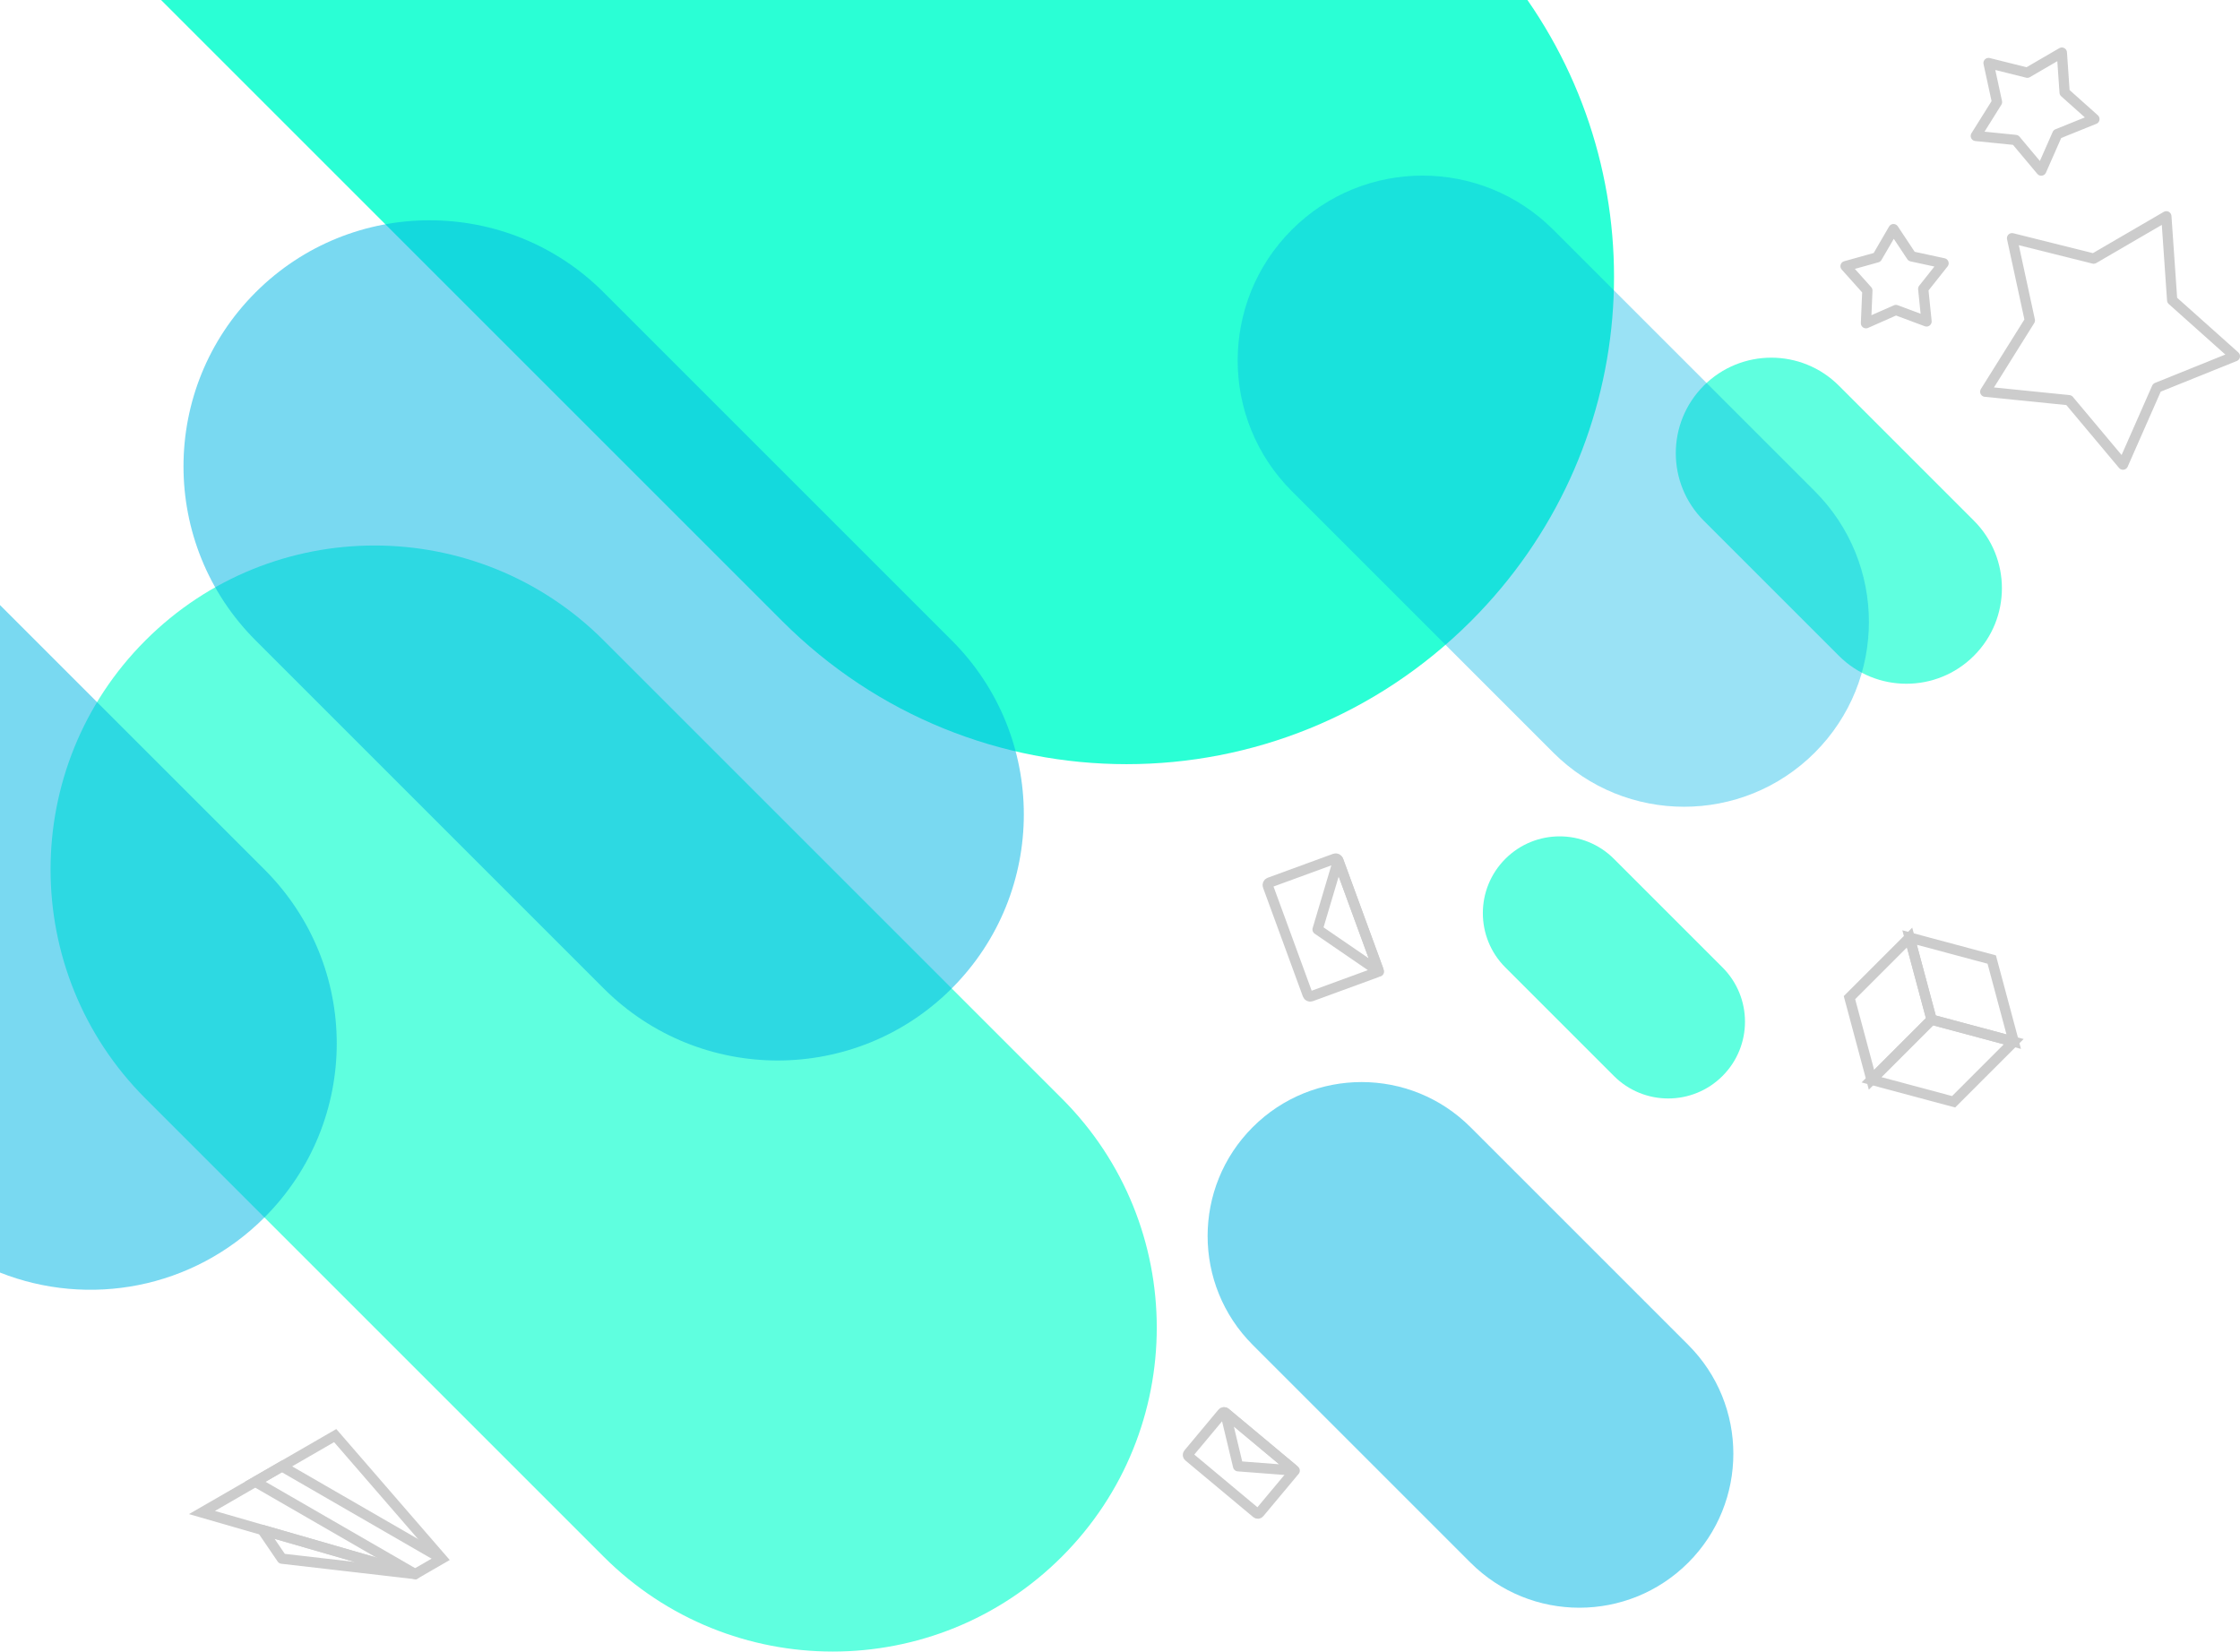
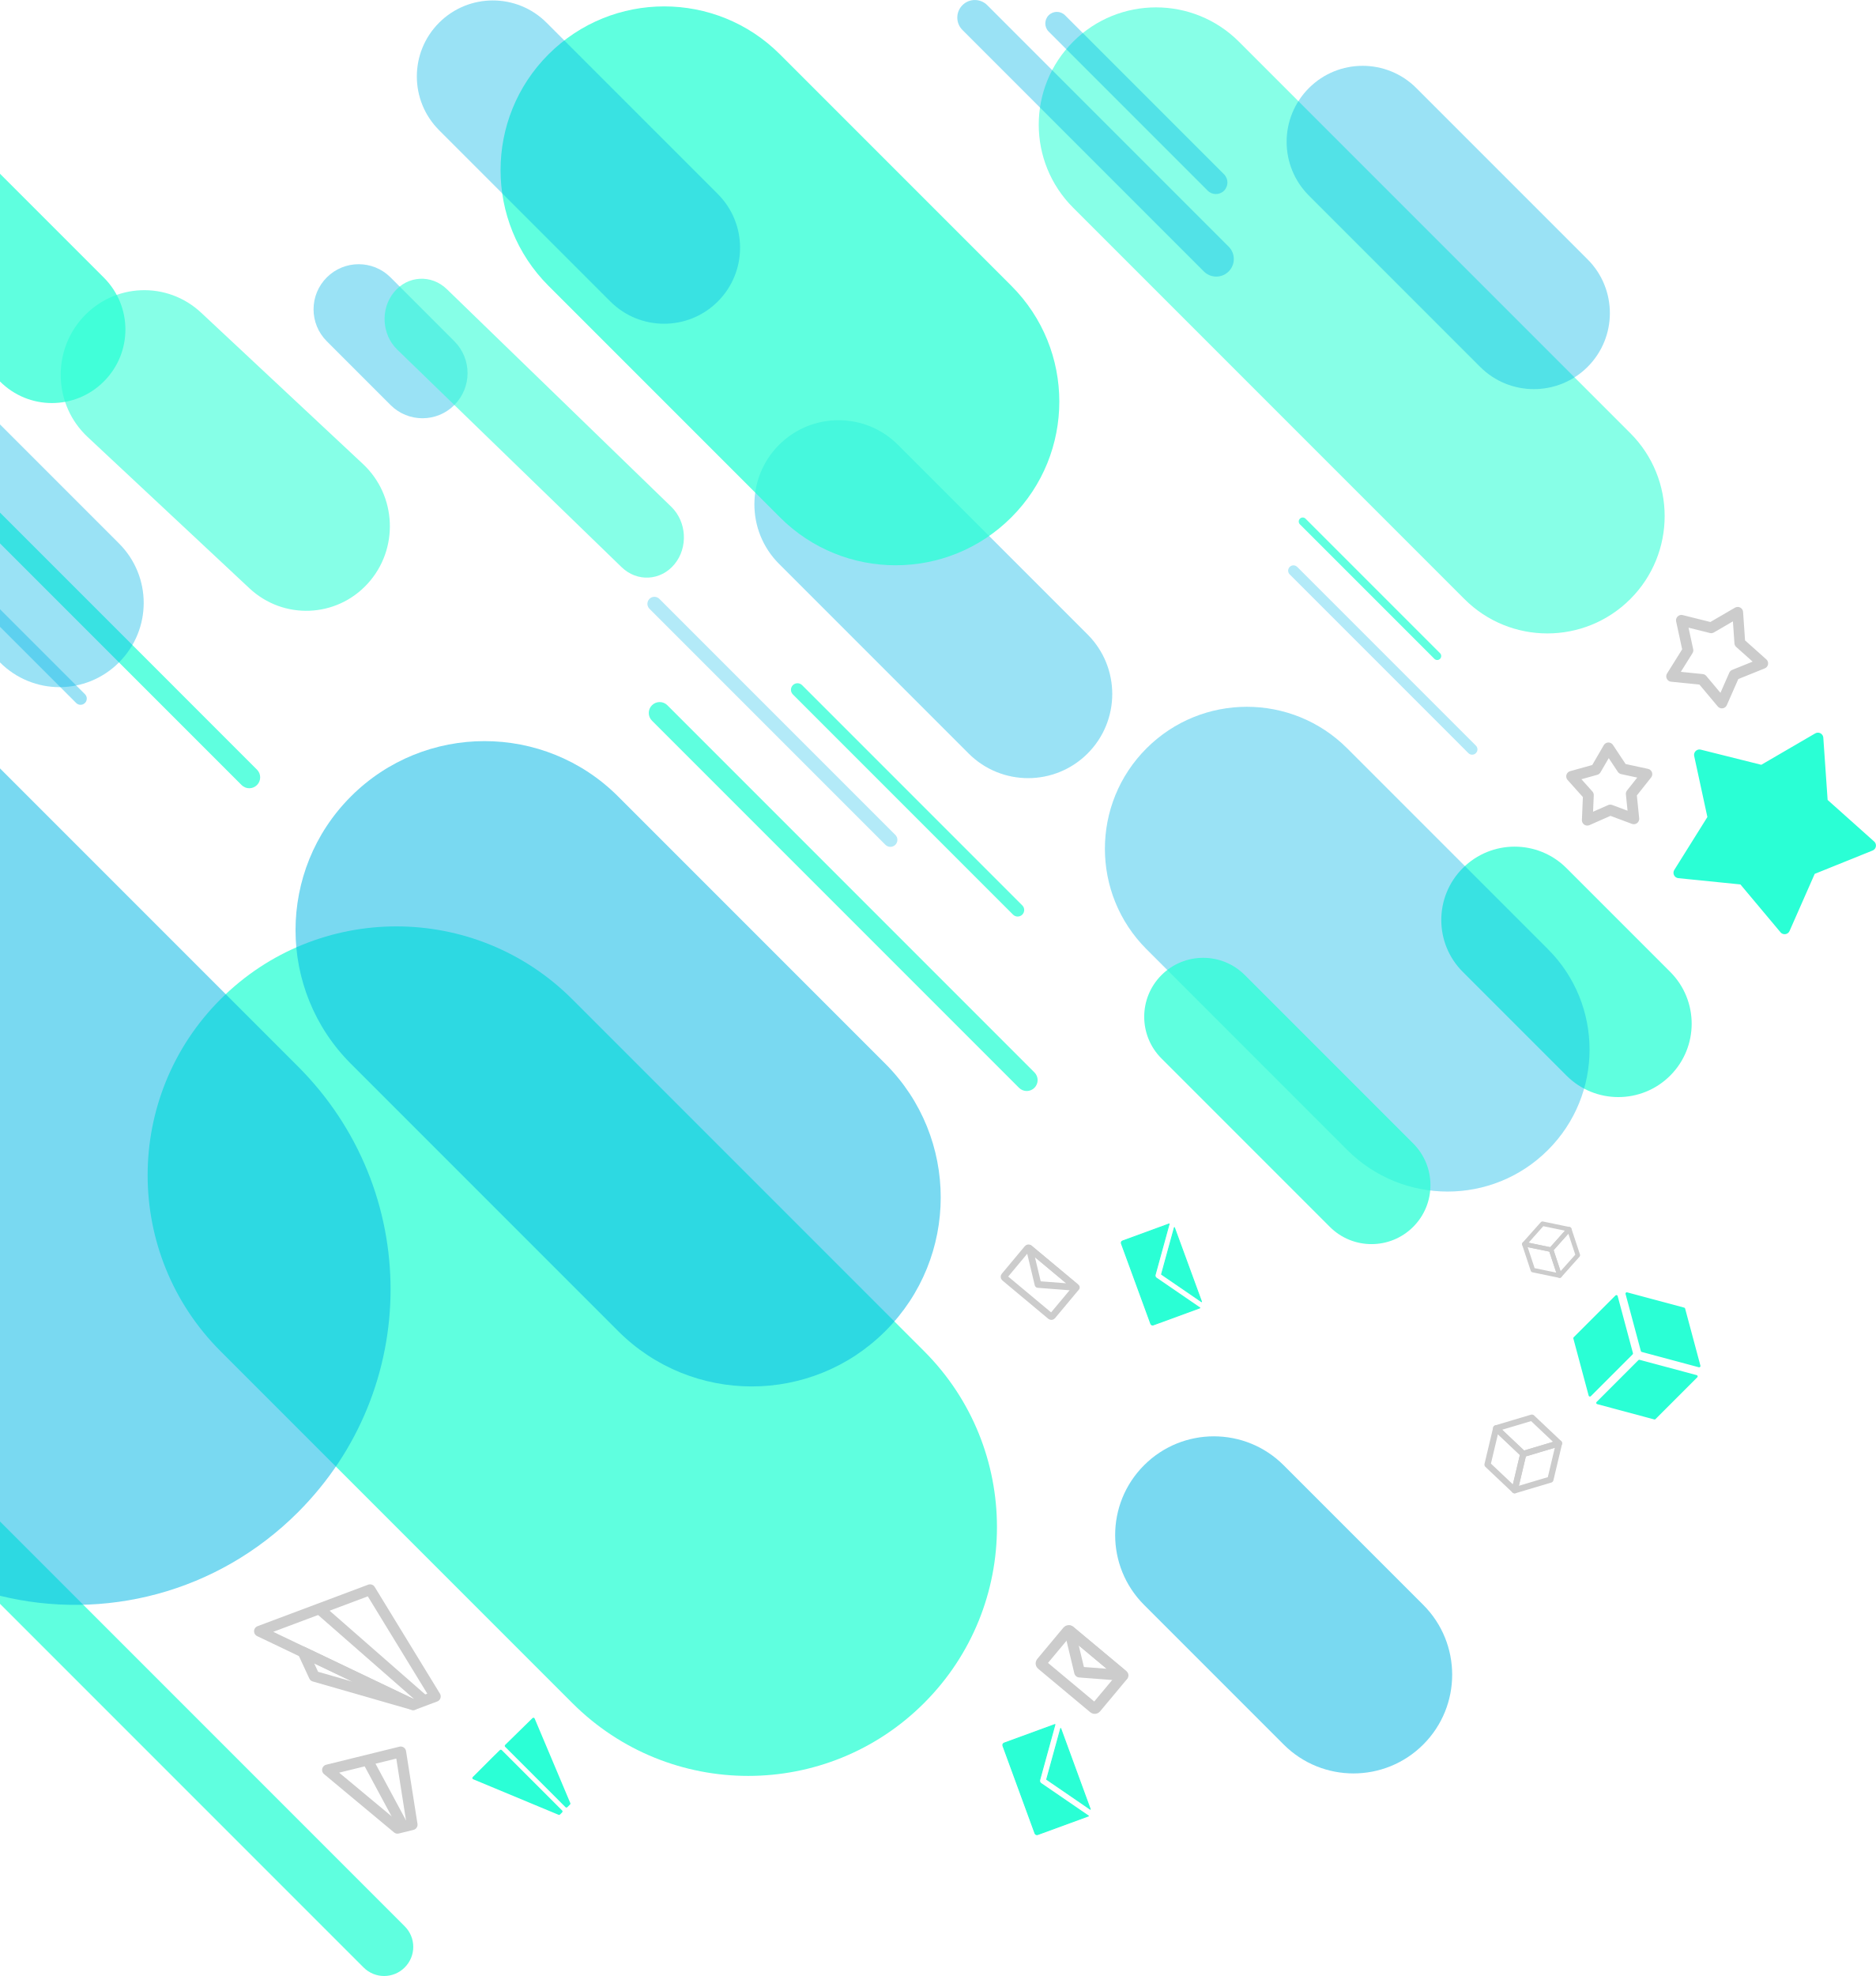
- <svg xmlns="http://www.w3.org/2000/svg" width="874.567" height="645.025" viewBox="0 0 231.396 170.663" version="1.1" id="svg5" xml:space="preserve">
+ <svg xmlns="http://www.w3.org/2000/svg" width="695.01" height="731.921" viewBox="0 0 183.888 193.654" version="1.1" id="svg5" xml:space="preserve">
  <defs id="defs2">
    <rect x="1665.803" y="175.768" width="872.183" height="298.273" id="rect5677" />
    <rect x="1805.619" y="150.468" width="732.368" height="332.894" id="rect5671" />
    <rect x="1665.803" y="175.768" width="872.183" height="298.273" id="rect8036" />
    <rect x="1665.803" y="175.768" width="872.183" height="298.273" id="rect836" />
    <rect x="1665.803" y="175.768" width="872.183" height="298.273" id="rect52157" />
    <rect x="1665.803" y="175.768" width="872.183" height="298.273" id="rect52175" />
    <rect x="1665.803" y="175.768" width="872.183" height="298.273" id="rect52345" />
  </defs>
-   <g id="layer1">
+   <g id="layer1" transform="translate(251.5591,138.386)">
    <text xml:space="preserve" transform="scale(0.2645833)" id="text5669" style="font-style:normal;font-weight:normal;font-size:40px;line-height:1.25;font-family:sans-serif;white-space:pre;shape-inside:url(#rect5671);display:inline;fill:#000000;fill-opacity:1;stroke:none" />
-     <g id="g54887">
-       <path id="rect38720" style="opacity:1;mix-blend-mode:normal;fill:#2affd5;fill-opacity:1;fill-rule:evenodd;stroke:none;stroke-width:0.765;stroke-linecap:round;stroke-linejoin:round;stroke-dasharray:none;stroke-opacity:0.867" d="m 11.764,-11.764 h 90.75 c 27.87,0 50.308,-22.437 50.308,-50.308 0,-24.776 -17.733,-45.258 -41.251,-49.5 z" transform="rotate(45)" />
-       <rect style="opacity:0.751;fill:#2affd5;fill-opacity:1;fill-rule:evenodd;stroke:none;stroke-width:0.765;stroke-linecap:round;stroke-linejoin:round;stroke-dasharray:none;stroke-opacity:0.867" id="rect34104" width="133.879" height="66.939" x="57.409" y="2.689" ry="33.47" transform="rotate(45)" />
-       <rect style="opacity:0.751;fill:#00b6e5;fill-opacity:0.698;fill-rule:evenodd;stroke:none;stroke-width:0.765;stroke-linecap:round;stroke-linejoin:round;stroke-dasharray:none;stroke-opacity:0.867" id="rect34106" width="101.701" height="50.85" x="40.028" y="-22.736" ry="25.425" transform="rotate(45)" />
-       <rect style="opacity:0.751;fill:#2affd5;fill-opacity:1;fill-rule:evenodd;stroke:none;stroke-width:0.765;stroke-linecap:round;stroke-linejoin:round;stroke-dasharray:none;stroke-opacity:0.867" id="rect34108" width="39.468" height="19.734" x="152.626" y="-106.146" ry="9.867" transform="rotate(45)" />
-       <rect style="opacity:0.751;fill:#00b7e6;fill-opacity:0.525;fill-rule:evenodd;stroke:none;stroke-width:0.765;stroke-linecap:round;stroke-linejoin:round;stroke-dasharray:none;stroke-opacity:0.867" id="rect34110" width="76.399" height="38.199" x="111.144" y="-96.678" ry="19.1" transform="rotate(45)" />
-       <rect style="opacity:0.751;fill:#2affd5;fill-opacity:1;fill-rule:evenodd;stroke:none;stroke-width:0.765;stroke-linecap:round;stroke-linejoin:round;stroke-dasharray:none;stroke-opacity:0.867" id="rect34745" width="31.725" height="15.863" x="172.702" y="-55.146" ry="7.931" transform="rotate(45)" />
-       <path id="rect34765" style="opacity:0.751;fill:#00b6e5;fill-opacity:0.698;fill-rule:evenodd;stroke-width:0.765;stroke-linecap:round;stroke-linejoin:round;stroke-opacity:0.867" d="M 44.204,44.204 92.967,92.967 C 101.982,89.066 108.259,80.108 108.259,69.628 c 0,-14.086 -11.34,-25.425 -25.425,-25.425 z" transform="rotate(45)" />
-       <rect style="opacity:0.751;fill:#00b6e5;fill-opacity:0.698;fill-rule:evenodd;stroke:none;stroke-width:0.765;stroke-linecap:round;stroke-linejoin:round;stroke-dasharray:none;stroke-opacity:0.867" id="rect34767" width="63.627" height="31.813" x="173.85" y="-25.067" ry="15.907" transform="rotate(45)" />
-       <path style="opacity:1;fill:none;fill-opacity:1;fill-rule:evenodd;stroke:#cccccc;stroke-width:0.358;stroke-linecap:round;stroke-linejoin:round;stroke-dasharray:none;stroke-opacity:1" id="path48071" d="m 189.561,90.846 0.096,2.935 2.117,2.035 -2.762,0.998 -1.281,2.642 -1.803,-2.318 -2.909,-0.402 1.647,-2.431 -0.516,-2.891 2.821,0.816 z" transform="matrix(2.956877,-0.1080848,0.1080848,2.956877,-346.5405,-225.7848)" />
-       <path style="fill:none;stroke:#cccccc;stroke-width:1.058;stroke-linecap:butt;stroke-linejoin:miter;stroke-dasharray:none;stroke-opacity:1" d="m 199.538,105.347 8.485,2.274 -2.274,-8.485 -8.485,-2.274 z" id="path48179" />
-       <path style="fill:none;stroke:#cccccc;stroke-width:1.058;stroke-linecap:butt;stroke-linejoin:miter;stroke-dasharray:none;stroke-opacity:1" d="m 208.023,107.62 -6.211,6.211 -8.485,-2.274 6.211,-6.211 z" id="path48181" />
-       <path style="fill:none;stroke:#cccccc;stroke-width:1.058;stroke-linecap:butt;stroke-linejoin:miter;stroke-dasharray:none;stroke-opacity:1" d="m 193.327,111.558 -2.274,-8.485 6.211,-6.211 2.274,8.485 z" id="path48183" />
-       <path style="opacity:1;fill:none;fill-opacity:1;fill-rule:evenodd;stroke:#cccccc;stroke-width:0.92;stroke-linecap:round;stroke-linejoin:round;stroke-dasharray:none;stroke-opacity:1" id="path49406" d="m 189.561,90.846 0.096,2.935 2.117,2.035 -2.762,0.998 -1.281,2.642 -1.803,-2.318 -2.909,-0.402 1.647,-2.431 -0.516,-2.891 2.821,0.816 z" transform="matrix(0.877408,0.7442879,-0.7442879,0.877408,102.0656,-193.5966)" />
-       <path style="opacity:1;fill:none;fill-opacity:1;fill-rule:evenodd;stroke:#cccccc;stroke-width:0.753;stroke-linecap:round;stroke-linejoin:round;stroke-dasharray:none;stroke-opacity:1" id="path49408" d="m 189.561,90.846 0.096,2.935 2.117,2.035 -2.762,0.998 -1.281,2.642 -1.803,-2.318 -2.909,-0.402 1.647,-2.431 -0.516,-2.891 2.821,0.816 z" transform="matrix(1.404858,-0.05135273,0.05135273,1.404858,-57.97821,-112.4567)" />
-       <path style="fill:none;stroke:#cccccc;stroke-width:1.058;stroke-linecap:butt;stroke-linejoin:miter;stroke-dasharray:none;stroke-opacity:1" d="m 34.627,148.319 -13.766,7.948 22.026,6.358 2.753,-1.59 z" id="path49410" />
-       <path style="fill:none;stroke:#cccccc;stroke-width:1.058;stroke-linecap:butt;stroke-linejoin:miter;stroke-dasharray:none;stroke-opacity:1" d="m 45.64,161.036 -16.519,-9.537 -2.753,1.59 16.519,9.537" id="path49412" />
-       <path style="fill:none;stroke:#cccccc;stroke-width:1.058;stroke-linecap:butt;stroke-linejoin:round;stroke-dasharray:none;stroke-opacity:1" d="m 42.887,162.625 -13.766,-1.59 -2.021,-2.968 z" id="path49414" />
-       <rect style="opacity:1;fill:none;fill-opacity:1;fill-rule:evenodd;stroke:#cccccc;stroke-width:1.058;stroke-linecap:round;stroke-linejoin:round;stroke-dasharray:none;stroke-opacity:1" id="rect49416" width="9.554" height="5.905" x="190.486" y="30.927" ry="0.207" transform="rotate(39.85447)" />
-       <path style="fill:none;stroke:#cccccc;stroke-width:1.058;stroke-linecap:butt;stroke-linejoin:round;stroke-dasharray:none;stroke-opacity:1" d="m 133.747,151.936 -7.176,-5.99 1.327,5.542 z" id="path49420" />
-       <rect style="opacity:1;fill:none;fill-opacity:1;fill-rule:evenodd;stroke:#cccccc;stroke-width:1.058;stroke-linecap:round;stroke-linejoin:round;stroke-dasharray:none;stroke-opacity:1" id="rect49491" width="12.519" height="7.737" x="130.707" y="-99.261" ry="0.271" transform="rotate(69.89326)" />
-       <path style="fill:none;stroke:#cccccc;stroke-width:1.058;stroke-linecap:butt;stroke-linejoin:round;stroke-dasharray:none;stroke-opacity:1" d="m 142.448,100.374 -4.21,-11.501 -2.13,7.156 z" id="path49493" />
-     </g>
+     <rect style="opacity:0.751;fill:#2affd5;fill-opacity:1;fill-rule:evenodd;stroke:none;stroke-width:0.765;stroke-linecap:round;stroke-linejoin:round;stroke-dasharray:none;stroke-opacity:0.867" id="rect34104" width="97.539" height="48.769" x="-191.201" y="109.606" ry="24.385" transform="rotate(45)" />
+     <rect style="opacity:0.751;fill:#00b6e5;fill-opacity:0.698;fill-rule:evenodd;stroke:none;stroke-width:0.765;stroke-linecap:round;stroke-linejoin:round;stroke-dasharray:none;stroke-opacity:0.867" id="rect34106" width="74.095" height="37.047" x="-196.217" y="92.376" ry="18.524" transform="rotate(45)" />
+     <rect style="opacity:0.751;fill:#2affd5;fill-opacity:1;fill-rule:evenodd;stroke:none;stroke-width:0.765;stroke-linecap:round;stroke-linejoin:round;stroke-dasharray:none;stroke-opacity:0.867" id="rect34108" width="28.755" height="14.378" x="-114.183" y="31.607" ry="7.189" transform="rotate(45)" />
+     <rect style="opacity:0.751;fill:#00b7e6;fill-opacity:0.525;fill-rule:evenodd;stroke:none;stroke-width:0.765;stroke-linecap:round;stroke-linejoin:round;stroke-dasharray:none;stroke-opacity:0.867" id="rect34110" width="55.661" height="27.83" x="-144.405" y="38.505" ry="13.915" transform="rotate(45)" />
+     <rect style="opacity:0.751;fill:#2affd5;fill-opacity:1;fill-rule:evenodd;stroke:none;stroke-width:0.765;stroke-linecap:round;stroke-linejoin:round;stroke-dasharray:none;stroke-opacity:0.867" id="rect34745" width="34.893" height="11.557" x="-127.654" y="61.313" ry="5.778" transform="rotate(45)" />
+     <rect style="opacity:0.751;fill:#00b6e5;fill-opacity:0.698;fill-rule:evenodd;stroke:none;stroke-width:0.639;stroke-linecap:round;stroke-linejoin:round;stroke-dasharray:none;stroke-opacity:0.867" id="rect34767" width="38.705" height="19.352" x="-94.894" y="92.59" ry="9.676" transform="rotate(45)" />
+     <path style="fill:#2affd5;fill-opacity:1;fill-rule:evenodd;stroke:#2affd5;stroke-width:0.491;stroke-linecap:round;stroke-linejoin:round;stroke-dasharray:none;stroke-opacity:1" id="path48071" d="m 189.561,90.846 0.096,2.935 2.117,2.035 -2.762,0.998 -1.281,2.642 -1.803,-2.318 -2.909,-0.402 1.647,-2.431 -0.516,-2.891 2.821,0.816 z" transform="matrix(2.154255,-0.07874598,0.07874598,2.154255,-488.8747,-246.8321)" />
+     <path id="path48179" style="fill:#2affd5;fill-opacity:1;stroke:#2affd5;stroke-width:0.258;stroke-linecap:butt;stroke-linejoin:round;stroke-dasharray:none;stroke-opacity:1" d="m -92.091,-11.607 1.499,5.592 5.591,1.5 -1.499,-5.593 z m -1.022,0.273 -4.094,4.094 1.499,5.592 4.093,-4.094 z m 2.245,6.34 -4.092,4.094 5.591,1.498 4.093,-4.093 z" />
+     <path style="fill:none;fill-opacity:1;fill-rule:evenodd;stroke:#cccccc;stroke-width:1.263;stroke-linecap:round;stroke-linejoin:round;stroke-dasharray:none;stroke-opacity:1" id="path49406" d="m 189.561,90.846 0.096,2.935 2.117,2.035 -2.762,0.998 -1.281,2.642 -1.803,-2.318 -2.909,-0.402 1.647,-2.431 -0.516,-2.891 2.821,0.816 z" transform="matrix(0.6392423,0.5422567,-0.5422567,0.6392423,-162.0393,-223.3811)" />
+     <path style="fill:none;fill-opacity:1;fill-rule:evenodd;stroke:#cccccc;stroke-width:1.033;stroke-linecap:round;stroke-linejoin:round;stroke-dasharray:none;stroke-opacity:1" id="path49408" d="m 189.561,90.846 0.096,2.935 2.117,2.035 -2.762,0.998 -1.281,2.642 -1.803,-2.318 -2.909,-0.402 1.647,-2.431 -0.516,-2.891 2.821,0.816 z" transform="matrix(1.02352,-0.03741342,0.03741342,1.02352,-278.6404,-164.266)" />
+     <path style="fill:none;stroke:#cccccc;stroke-width:1.058;stroke-linecap:butt;stroke-linejoin:round;stroke-dasharray:none;stroke-opacity:1" d="m -215.282,17.413 -10.844,4.067 15.07,7.202 2.169,-0.813 z" id="path49410" />
+     <path style="fill:none;stroke:#cccccc;stroke-width:1.058;stroke-linecap:butt;stroke-linejoin:round;stroke-dasharray:none;stroke-opacity:1" d="m -211.055,28.682 -9.703,-2.788 -1.098,-2.374 z" id="path49414" />
+     <rect style="fill:none;fill-opacity:1;fill-rule:evenodd;stroke:#cccccc;stroke-width:1.058;stroke-linecap:round;stroke-linejoin:round;stroke-dasharray:none;stroke-opacity:1" id="rect49416" width="6.961" height="4.302" x="-99.026" y="110.475" ry="0.151" transform="rotate(39.85447)" />
+     <path style="fill:none;stroke:#cccccc;stroke-width:1.058;stroke-linecap:butt;stroke-linejoin:round;stroke-dasharray:none;stroke-opacity:1" d="m -141.473,25.81 -5.228,-4.364 0.967,4.038 z" id="path49420" />
+     <path id="rect49491" style="fill:#2affd5;fill-opacity:1;fill-rule:evenodd;stroke:#2affd5;stroke-width:0.094;stroke-linecap:round;stroke-linejoin:round;stroke-dasharray:none;stroke-opacity:1" d="m -136.958,-18.435 -4.563,1.67 c -0.099,0.036 -0.149,0.145 -0.113,0.244 l 2.881,7.868 c 0.036,0.099 0.145,0.149 0.243,0.113 l 4.563,-1.671 -4.261,-2.919 a 0.297,0.297 0 0 1 -0.119,-0.324 z m 0.518,0.356 -1.258,4.579 3.918,2.684 z" />
+     <path id="rect624" style="opacity:0.751;fill:#2affd5;fill-opacity:1;fill-rule:evenodd;stroke:none;stroke-width:0.315;stroke-linecap:round;stroke-linejoin:round;stroke-dasharray:none;stroke-opacity:0.867" d="m -251.559,10.725 v 8.068 l 35.637,35.637 c 1.118,1.118 2.917,1.118 4.034,5e-6 1.118,-1.118 1.118,-2.917 -1e-5,-4.034 z" />
+     <rect style="opacity:0.751;fill:#2affd5;fill-opacity:1;fill-rule:evenodd;stroke:none;stroke-width:0.118;stroke-linecap:round;stroke-linejoin:round;stroke-dasharray:none;stroke-opacity:0.867" id="rect628" width="53.022" height="2.136" x="-181.67" y="82.641" ry="1.068" transform="rotate(45)" />
+     <path id="rect684" style="opacity:0.751;fill:#00b7e6;fill-opacity:0.525;fill-rule:evenodd;stroke:none;stroke-width:0.067;stroke-linecap:round;stroke-linejoin:round;stroke-dasharray:none;stroke-opacity:0.867" d="m -251.559,-78.681 v 1.725 l 7.464,7.464 c 0.239,0.239 0.624,0.239 0.863,0 0.239,-0.239 0.239,-0.623 0,-0.862 z" />
+     <path id="rect1031" style="opacity:0.751;fill:#00b6e5;fill-opacity:0.698;fill-rule:evenodd;stroke:none;stroke-width:1.276;stroke-linecap:round;stroke-linejoin:round;stroke-dasharray:none;stroke-opacity:0.867" d="m -251.559,-63.08 v 81.086 c 10.133,2.488 21.262,-0.24 29.208,-8.186 12.103,-12.103 12.103,-31.589 0,-43.692 z" />
+     <rect style="opacity:0.751;fill:#00b7e6;fill-opacity:0.525;fill-rule:evenodd;stroke:none;stroke-width:0.243;stroke-linecap:round;stroke-linejoin:round;stroke-dasharray:none;stroke-opacity:0.867" id="rect1033" width="17.687" height="8.844" x="-233.858" y="72.179" ry="4.422" transform="rotate(45)" />
+     <rect style="opacity:0.751;fill:#2bffd6;fill-opacity:0.753;fill-rule:evenodd;stroke:none;stroke-width:0.453;stroke-linecap:round;stroke-linejoin:round;stroke-dasharray:none;stroke-opacity:0.867" id="rect1035" width="38.214" height="16.499" x="-252.102" y="79.635" ry="8.249" transform="matrix(0.7304798,0.6829343,-0.6744903,0.7382837,0,0)" />
+     <rect style="opacity:0.751;fill:#00b7e6;fill-opacity:0.525;fill-rule:evenodd;stroke:none;stroke-width:0.453;stroke-linecap:round;stroke-linejoin:round;stroke-dasharray:none;stroke-opacity:0.867" id="rect1037" width="42.776" height="16.495" x="-190.907" y="48.608" ry="8.247" transform="rotate(45)" />
+     <path id="rect1039" style="opacity:0.751;fill:#2affd5;fill-opacity:1;fill-rule:evenodd;stroke:none;stroke-width:0.118;stroke-linecap:round;stroke-linejoin:round;stroke-dasharray:none;stroke-opacity:0.867" d="m -251.559,-88.15 v 3.021 l 23.68,23.68 c 0.418,0.418 1.092,0.418 1.51,0 0.418,-0.418 0.418,-1.092 0,-1.51 z" />
+     <rect style="fill:none;fill-opacity:1;fill-rule:evenodd;stroke:#cccccc;stroke-width:0.658;stroke-linecap:round;stroke-linejoin:round;stroke-dasharray:none;stroke-opacity:1" id="rect2093" width="6.138" height="3.794" x="-126.087" y="84.217" ry="0.133" transform="rotate(39.85447)" />
+     <path style="fill:none;stroke:#cccccc;stroke-width:0.658;stroke-linecap:butt;stroke-linejoin:round;stroke-dasharray:none;stroke-opacity:1" d="m -146.051,-12.216 -4.61,-3.848 0.853,3.56 z" id="path2095" />
+     <rect style="opacity:0.751;fill:#000000;fill-opacity:0;fill-rule:evenodd;stroke:none;stroke-width:0.118;stroke-linecap:round;stroke-linejoin:round;stroke-dasharray:none;stroke-opacity:0.867" id="rect3023" width="53.022" height="2.136" x="-172.746" y="81.013" ry="1.068" transform="rotate(45)" />
+     <path id="rect3240" style="opacity:0.751;fill:#00b7e6;fill-opacity:0.525;fill-rule:evenodd;stroke:none;stroke-width:0.453;stroke-linecap:round;stroke-linejoin:round;stroke-dasharray:none;stroke-opacity:0.867" d="m -251.559,-96.793 v 23.327 c 3.231,3.231 8.433,3.231 11.663,0 3.231,-3.231 3.231,-8.433 0,-11.663 z" />
+     <path style="fill:none;stroke:#cccccc;stroke-width:0.443;stroke-linecap:butt;stroke-linejoin:round;stroke-dasharray:none;stroke-opacity:1" d="m -99.517,-15.915 1.783,-2.001 -2.624,-0.543 -1.783,2.001 z" id="path3543" />
+     <path style="fill:none;stroke:#cccccc;stroke-width:0.443;stroke-linecap:butt;stroke-linejoin:round;stroke-dasharray:none;stroke-opacity:1" d="m -97.734,-17.916 0.841,2.544 -1.783,2.001 -0.841,-2.544 z" id="path3545" />
+     <path style="fill:none;stroke:#cccccc;stroke-width:0.443;stroke-linecap:butt;stroke-linejoin:round;stroke-dasharray:none;stroke-opacity:1" d="m -98.675,-13.371 -2.624,-0.543 -0.841,-2.544 2.624,0.543 z" id="path3547" />
+     <path style="fill:none;stroke:#cccccc;stroke-width:0.605;stroke-linecap:butt;stroke-linejoin:round;stroke-dasharray:none;stroke-opacity:1" d="m -102.241,4.106 3.506,-1.046 -2.659,-2.514 -3.506,1.046 z" id="path3549" />
+     <path style="fill:none;stroke:#cccccc;stroke-width:0.605;stroke-linecap:butt;stroke-linejoin:round;stroke-dasharray:none;stroke-opacity:1" d="m -98.734,3.06 -0.847,3.559 -3.506,1.046 0.847,-3.559 z" id="path3551" />
+     <path style="fill:none;stroke:#cccccc;stroke-width:0.605;stroke-linecap:butt;stroke-linejoin:round;stroke-dasharray:none;stroke-opacity:1" d="m -103.088,7.665 -2.659,-2.514 0.847,-3.559 2.659,2.514 z" id="path3553" />
+     <rect style="opacity:0.563;fill:#2affd5;fill-opacity:1;fill-rule:evenodd;stroke:none;stroke-width:1.224;stroke-linecap:round;stroke-linejoin:round;stroke-dasharray:none;stroke-opacity:0.867" id="rect4426" width="77.244" height="22.995" x="-198.46" y="-2.96" ry="11.498" transform="rotate(45)" />
+     <rect style="opacity:0.751;fill:#00b8e6;fill-opacity:0.396;fill-rule:evenodd;stroke:none;stroke-width:0.076;stroke-linecap:round;stroke-linejoin:round;stroke-dasharray:none;stroke-opacity:0.867" id="rect4428" width="34.086" height="1.373" x="-189.216" y="75.823" ry="0.687" transform="rotate(45)" />
+     <rect style="opacity:0.751;fill:#00b8e6;fill-opacity:0.396;fill-rule:evenodd;stroke:none;stroke-width:0.057;stroke-linecap:round;stroke-linejoin:round;stroke-dasharray:none;stroke-opacity:0.867" id="rect4430" width="25.811" height="1.04" x="-147.053" y="29.397" ry="0.52" transform="rotate(45)" />
+     <rect style="opacity:0.751;fill:#2affd5;fill-opacity:1;fill-rule:evenodd;stroke:none;stroke-width:0.043;stroke-linecap:round;stroke-linejoin:round;stroke-dasharray:none;stroke-opacity:0.867" id="rect4432" width="19.427" height="0.783" x="-149.687" y="25.476" ry="0.391" transform="rotate(45)" />
+     <rect style="opacity:0.751;fill:#2affd5;fill-opacity:1;fill-rule:evenodd;stroke:none;stroke-width:0.663;stroke-linecap:round;stroke-linejoin:round;stroke-dasharray:none;stroke-opacity:0.867" id="rect4739" width="64.169" height="32.084" x="-233.949" y="29.731" ry="16.042" transform="rotate(45)" />
+     <rect style="opacity:0.751;fill:#2affd5;fill-opacity:1;fill-rule:evenodd;stroke:none;stroke-width:0.118;stroke-linecap:round;stroke-linejoin:round;stroke-dasharray:none;stroke-opacity:0.867" id="rect4879" width="31.804" height="1.281" x="-173.296" y="71.909" ry="0.641" transform="rotate(45)" />
+     <path style="fill:none;stroke:#cccccc;stroke-width:1.058;stroke-linecap:butt;stroke-linejoin:round;stroke-dasharray:none;stroke-opacity:1" d="m -212.28,33.308 -7.177,1.768 6.863,5.714 1.435,-0.354 z" id="path5934" />
+     <path style="fill:none;stroke:none;stroke-width:0.265px;stroke-linecap:butt;stroke-linejoin:miter;stroke-opacity:1" d="m -192.25,37.997 -8.202,-4.007" id="path6356" />
+     <path style="fill:none;stroke:#cccccc;stroke-width:1.058;stroke-linecap:butt;stroke-linejoin:round;stroke-dasharray:none;stroke-opacity:1" d="m -209.985,28.28 -10.281,-8.998" id="path6429" />
+     <path style="fill:none;stroke:#cccccc;stroke-width:1.058;stroke-linecap:butt;stroke-linejoin:round;stroke-dasharray:none;stroke-opacity:1" d="m -212.022,40.649 -3.484,-6.477" id="path6431" />
+     <path id="path6435" style="fill:#2bffd6;fill-opacity:1;stroke:#2bffd6;stroke-width:0.265px;stroke-linecap:butt;stroke-linejoin:round;stroke-opacity:1" d="m -199.27,30.09 -2.678,2.624 5.913,5.913 0.257,-0.257 z m -3.199,3.133 -0.701,0.687 -1.955,1.955 8.369,3.482 0.206,-0.206 z" />
+     <path id="rect7603" style="opacity:0.751;fill:#2affd5;fill-opacity:1;fill-rule:evenodd;stroke:none;stroke-width:0.663;stroke-linecap:round;stroke-linejoin:round;stroke-dasharray:none;stroke-opacity:0.867" d="M -251.559,-121.358 V -101 c 2.82,2.82 7.359,2.82 10.179,0 2.82,-2.82 2.82,-7.359 0,-10.179 z" />
+     <rect style="opacity:0.751;fill:#00b7e6;fill-opacity:0.525;fill-rule:evenodd;stroke:none;stroke-width:0.453;stroke-linecap:round;stroke-linejoin:round;stroke-dasharray:none;stroke-opacity:0.867" id="rect7967" width="38.639" height="14.899" x="-178.905" y="-12.044" ry="7.45" transform="rotate(45)" />
+     <rect style="opacity:0.751;fill:#2bffd6;fill-opacity:0.753;fill-rule:evenodd;stroke:none;stroke-width:0.454;stroke-linecap:round;stroke-linejoin:round;stroke-dasharray:none;stroke-opacity:0.867" id="rect8920" width="38.301" height="7.665" x="-234.987" y="65.815" ry="3.833" transform="matrix(0.7180001,0.696043,-0.634907,0.7725886,0,0)" />
+     <path id="rect49491-3" style="fill:#2affd5;fill-opacity:1;fill-rule:evenodd;stroke:#2affd5;stroke-width:0.094;stroke-linecap:round;stroke-linejoin:round;stroke-dasharray:none;stroke-opacity:1" d="m -148.149,30.621 -4.974,1.82 c -0.108,0.039 -0.163,0.158 -0.123,0.266 l 3.14,8.576 c 0.039,0.108 0.158,0.163 0.265,0.123 l 4.973,-1.821 -4.644,-3.182 a 0.324,0.324 0 0 1 -0.13,-0.353 z m 0.564,0.388 -1.372,4.991 4.27,2.926 z" />
+     <rect style="opacity:0.751;fill:#00b7e6;fill-opacity:0.525;fill-rule:evenodd;stroke:none;stroke-width:0.453;stroke-linecap:round;stroke-linejoin:round;stroke-dasharray:none;stroke-opacity:0.867" id="rect5699" width="38.639" height="14.899" x="-243.724" y="43.714" ry="7.45" transform="rotate(45)" />
+     <rect style="opacity:0.751;fill:#00b7e6;fill-opacity:0.525;fill-rule:evenodd;stroke:none;stroke-width:0.453;stroke-linecap:round;stroke-linejoin:round;stroke-dasharray:none;stroke-opacity:0.867" id="rect5701" width="36.907" height="3.44" x="-208.665" y="11.953" ry="1.72" transform="rotate(45)" />
+     <rect style="opacity:0.751;fill:#00b7e6;fill-opacity:0.525;fill-rule:evenodd;stroke:none;stroke-width:0.453;stroke-linecap:round;stroke-linejoin:round;stroke-dasharray:none;stroke-opacity:0.867" id="rect5703" width="24.311" height="2.266" x="-201.986" y="7.262" ry="1.133" transform="rotate(45)" />
  </g>
</svg>
